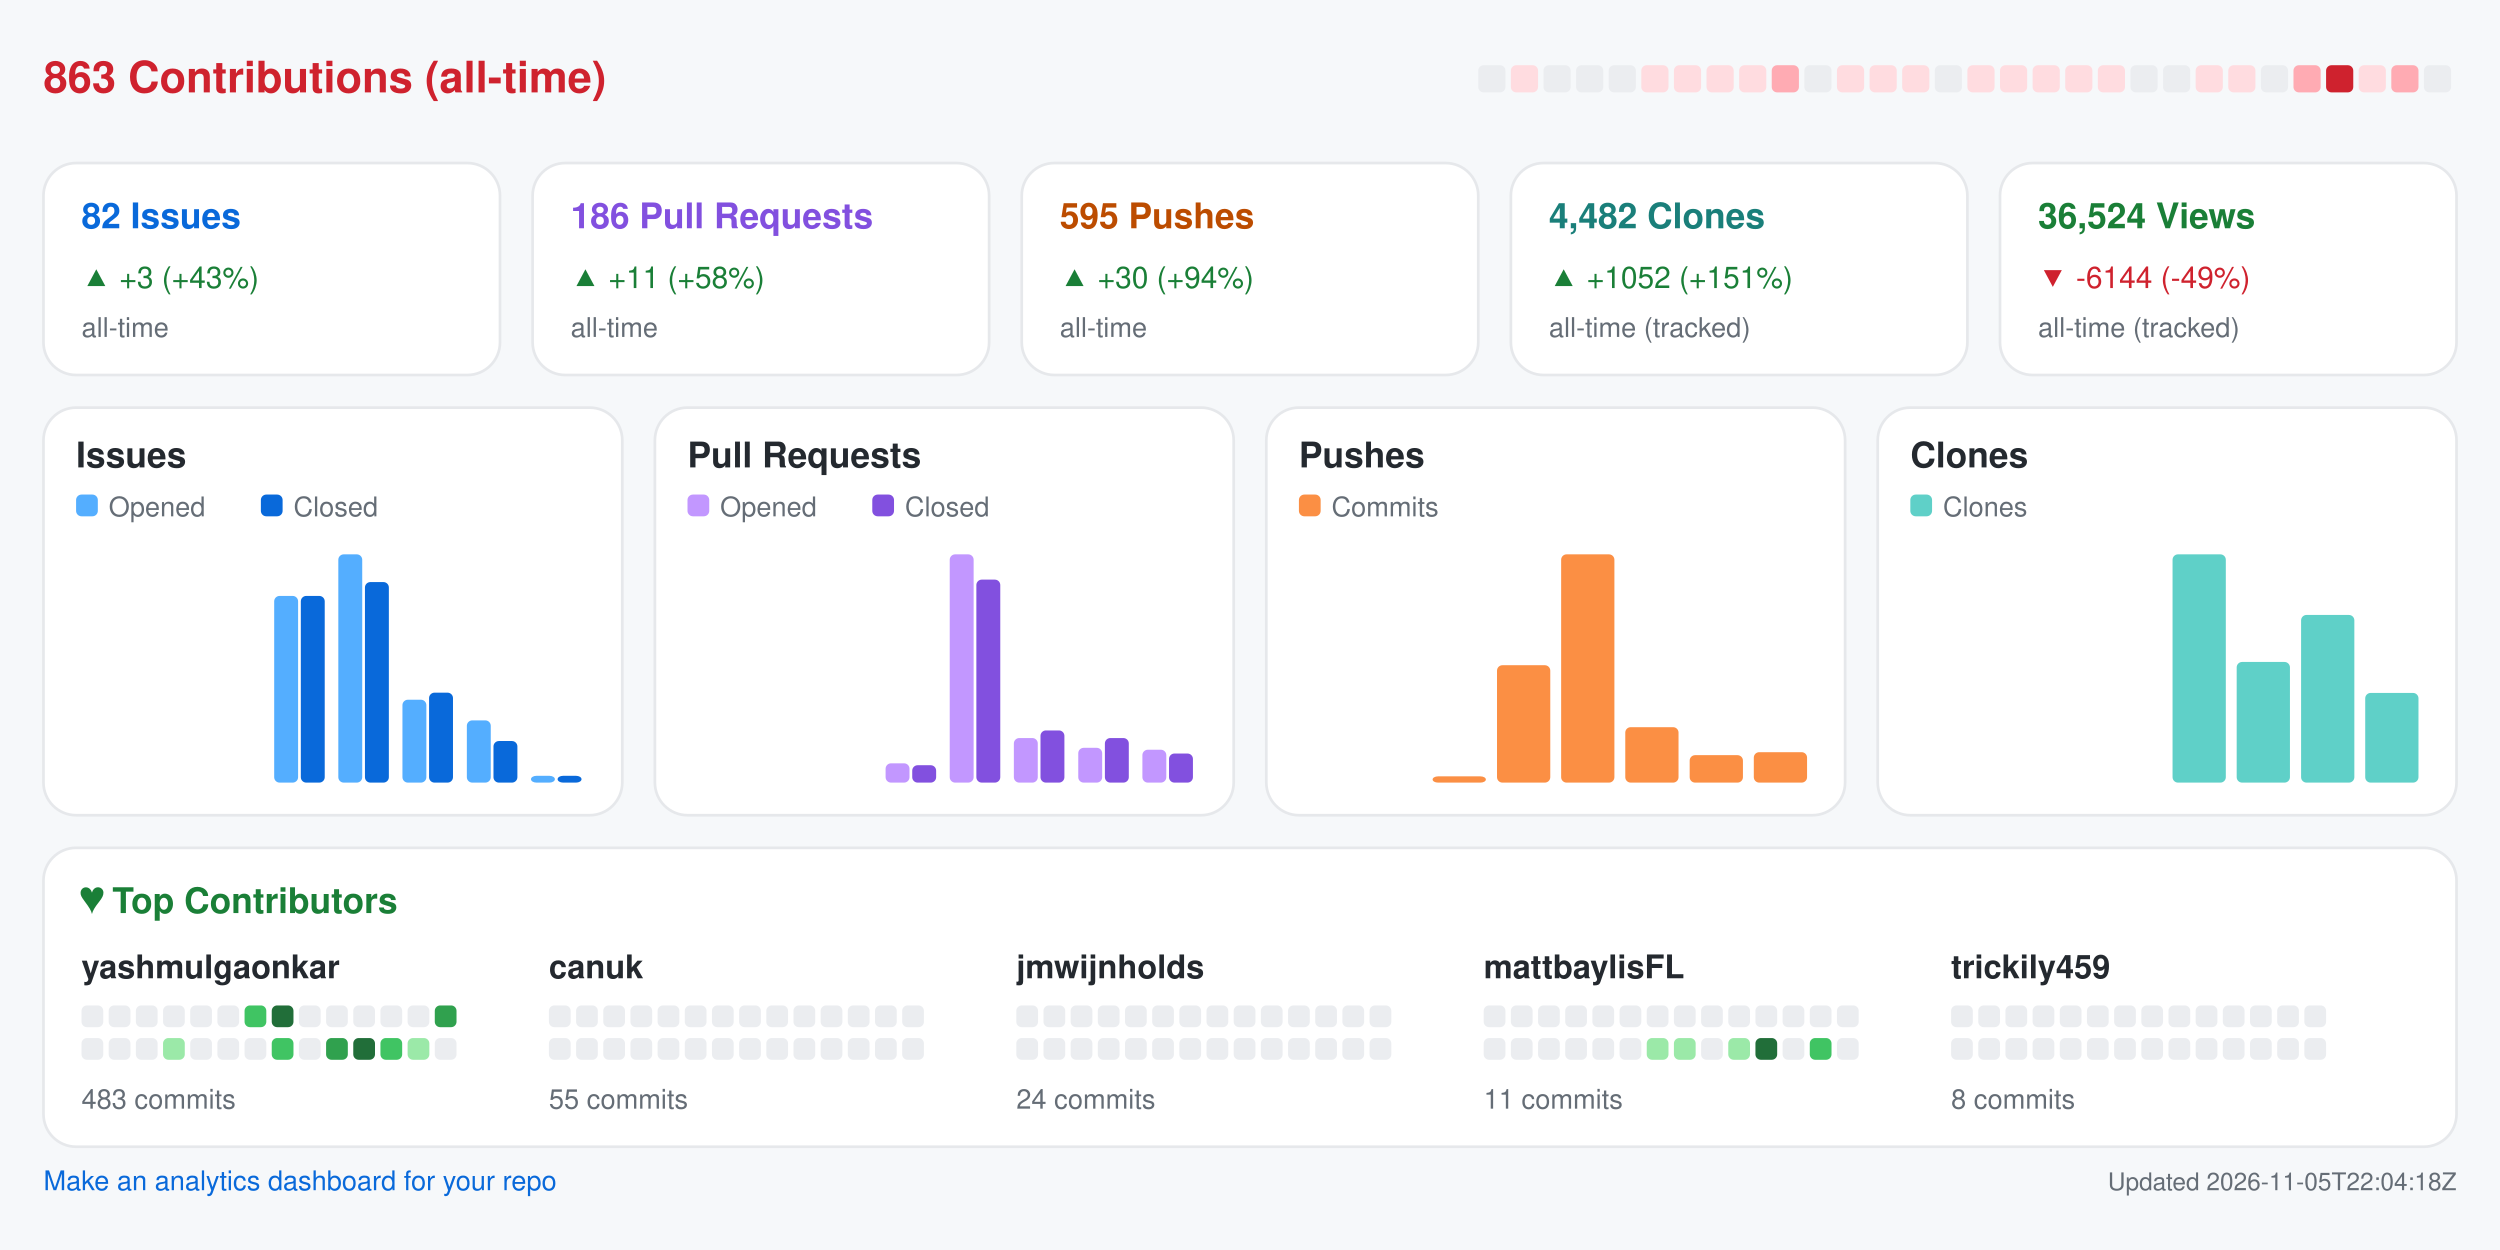
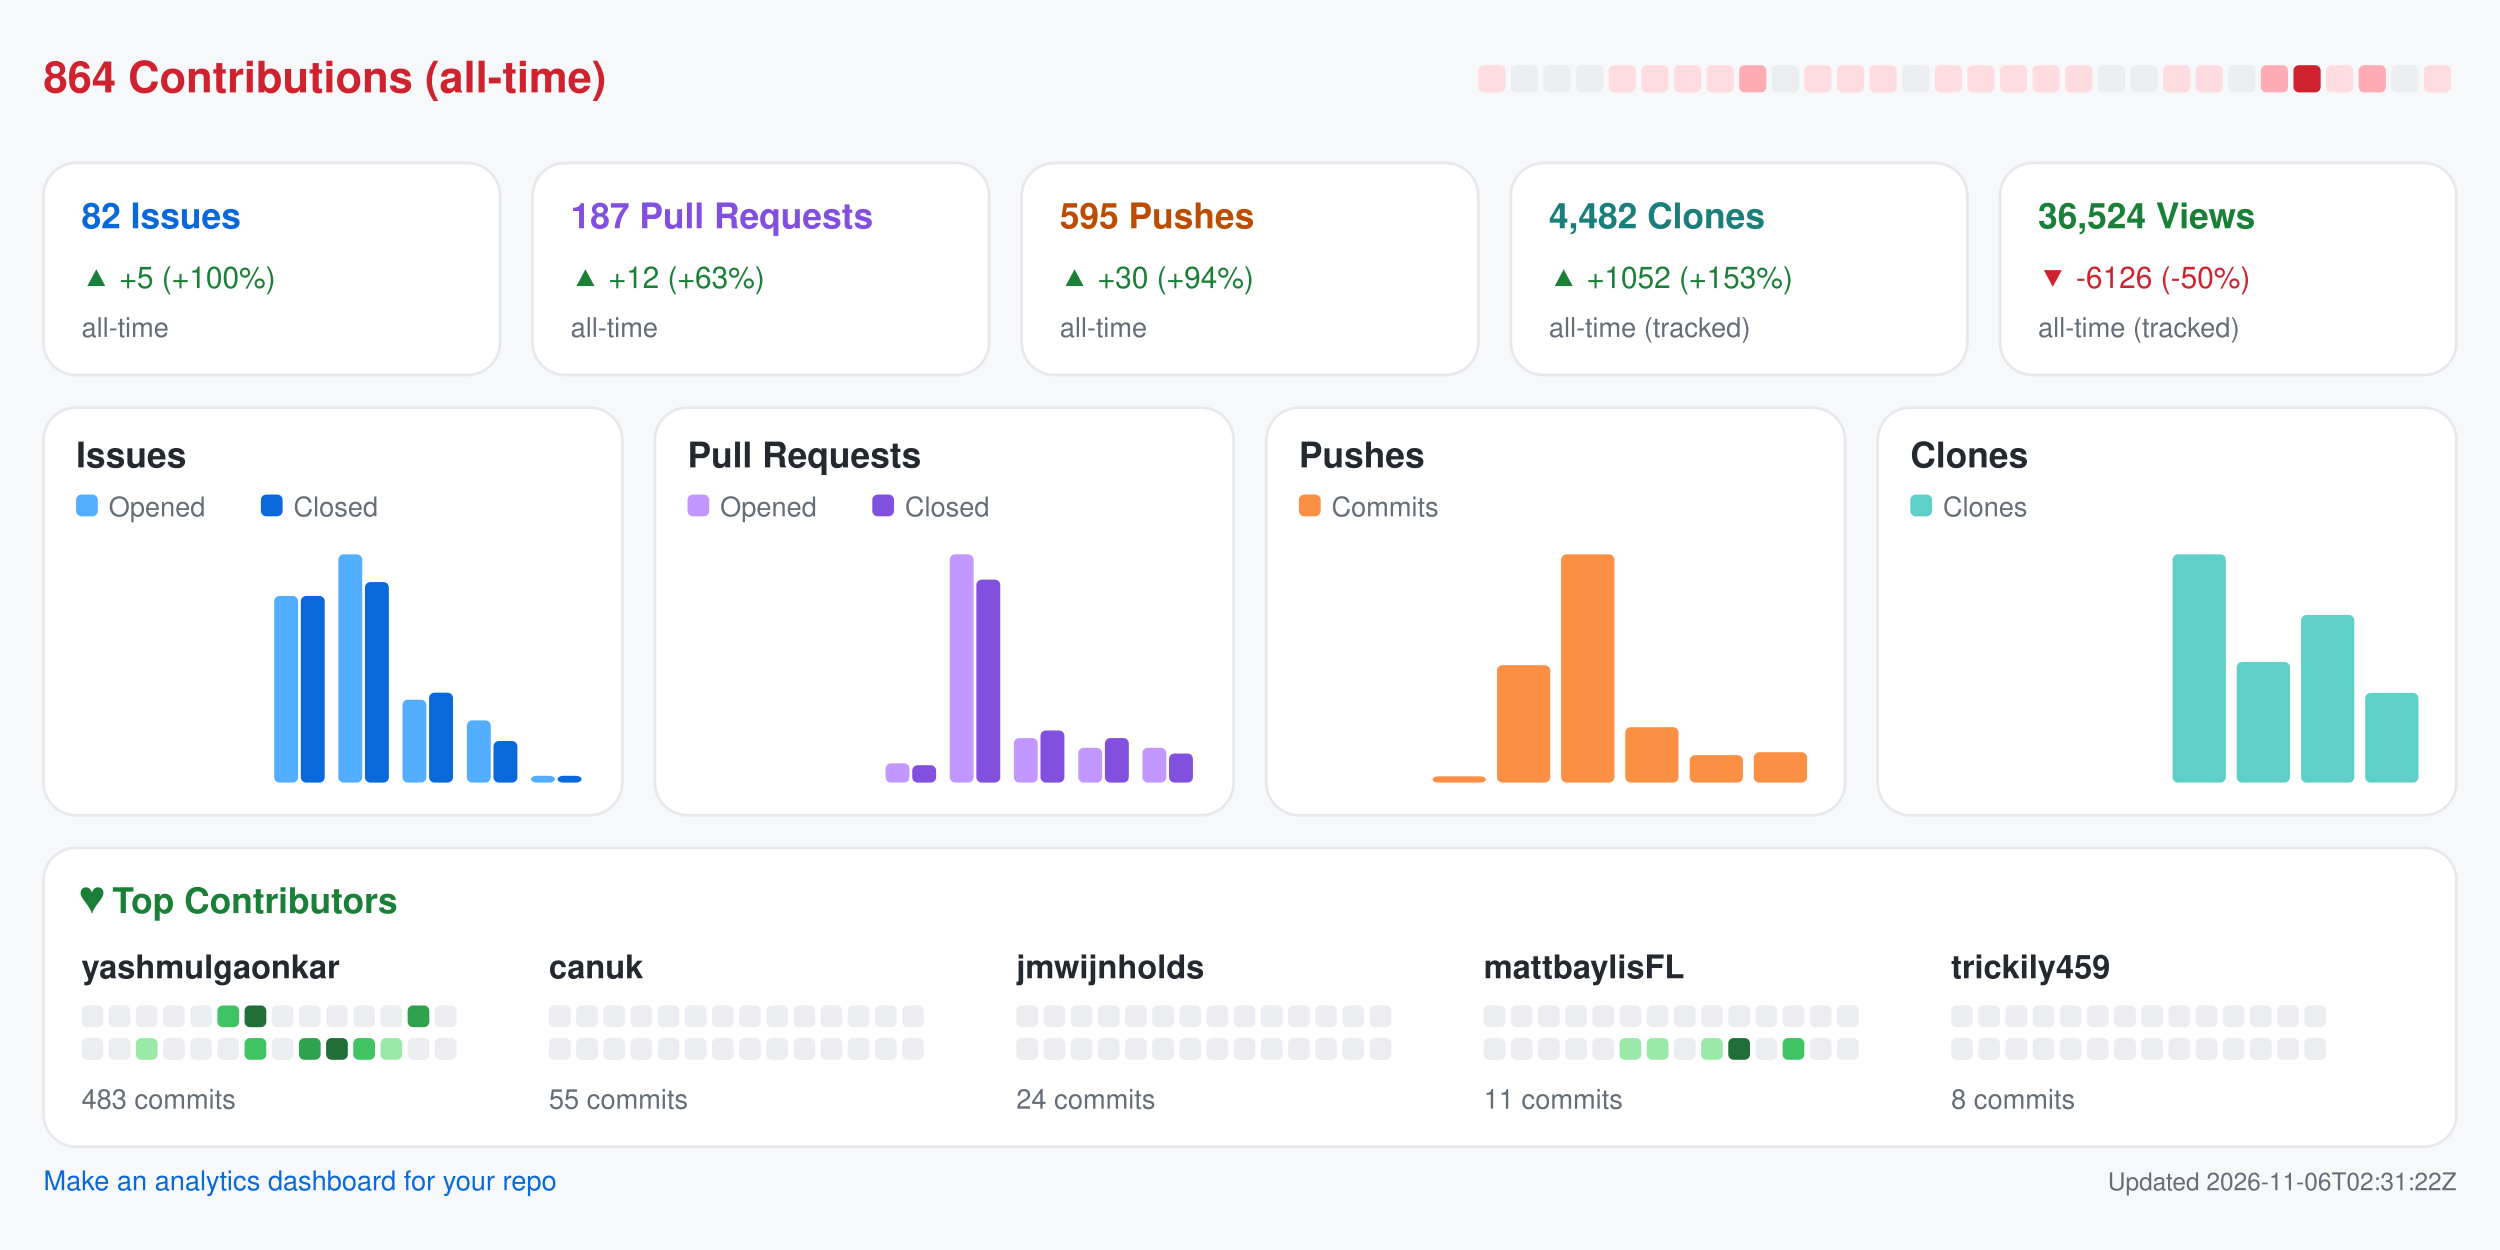
<svg xmlns="http://www.w3.org/2000/svg" width="920" height="460" viewBox="0 0 920 460" role="img" aria-label="Repository analytics for yashmulgaonkar/FlightScnr_Pi">
  <rect x="0.0" y="0.0" width="920.0" height="460.0" rx="0" fill="#f6f8fa" />
-   <text x="16.0" y="34.0" fill="#cf222e" font-size="16" font-family="-apple-system,BlinkMacSystemFont,Segoe UI,Helvetica,Arial,sans-serif" font-weight="600" text-anchor="start">863 Contributions (all-time)</text>
-   <rect x="544.0" y="24.0" width="10.0" height="10.0" rx="2" fill="#ebedf0" />
-   <rect x="556.0" y="24.0" width="10.0" height="10.0" rx="2" fill="#ffdce0" />
+   <text x="16.0" y="34.0" fill="#cf222e" font-size="16" font-family="-apple-system,BlinkMacSystemFont,Segoe UI,Helvetica,Arial,sans-serif" font-weight="600" text-anchor="start">864 Contributions (all-time)</text>
+   <rect x="544.0" y="24.0" width="10.0" height="10.0" rx="2" fill="#ffdce0" />
+   <rect x="556.0" y="24.0" width="10.0" height="10.0" rx="2" fill="#ebedf0" />
  <rect x="568.0" y="24.0" width="10.0" height="10.0" rx="2" fill="#ebedf0" />
  <rect x="580.0" y="24.0" width="10.0" height="10.0" rx="2" fill="#ebedf0" />
-   <rect x="592.0" y="24.0" width="10.0" height="10.0" rx="2" fill="#ebedf0" />
+   <rect x="592.0" y="24.0" width="10.0" height="10.0" rx="2" fill="#ffdce0" />
  <rect x="604.0" y="24.0" width="10.0" height="10.0" rx="2" fill="#ffdce0" />
  <rect x="616.0" y="24.0" width="10.0" height="10.0" rx="2" fill="#ffdce0" />
  <rect x="628.0" y="24.0" width="10.0" height="10.0" rx="2" fill="#ffdce0" />
-   <rect x="640.0" y="24.0" width="10.0" height="10.0" rx="2" fill="#ffdce0" />
-   <rect x="652.0" y="24.0" width="10.0" height="10.0" rx="2" fill="#ffabb3" />
-   <rect x="664.0" y="24.0" width="10.0" height="10.0" rx="2" fill="#ebedf0" />
+   <rect x="640.0" y="24.0" width="10.0" height="10.0" rx="2" fill="#ffabb3" />
+   <rect x="652.0" y="24.0" width="10.0" height="10.0" rx="2" fill="#ebedf0" />
+   <rect x="664.0" y="24.0" width="10.0" height="10.0" rx="2" fill="#ffdce0" />
  <rect x="676.0" y="24.0" width="10.0" height="10.0" rx="2" fill="#ffdce0" />
  <rect x="688.0" y="24.0" width="10.0" height="10.0" rx="2" fill="#ffdce0" />
-   <rect x="700.0" y="24.0" width="10.0" height="10.0" rx="2" fill="#ffdce0" />
-   <rect x="712.0" y="24.0" width="10.0" height="10.0" rx="2" fill="#ebedf0" />
+   <rect x="700.0" y="24.0" width="10.0" height="10.0" rx="2" fill="#ebedf0" />
+   <rect x="712.0" y="24.0" width="10.0" height="10.0" rx="2" fill="#ffdce0" />
  <rect x="724.0" y="24.0" width="10.0" height="10.0" rx="2" fill="#ffdce0" />
  <rect x="736.0" y="24.0" width="10.0" height="10.0" rx="2" fill="#ffdce0" />
  <rect x="748.0" y="24.0" width="10.0" height="10.0" rx="2" fill="#ffdce0" />
  <rect x="760.0" y="24.0" width="10.0" height="10.0" rx="2" fill="#ffdce0" />
-   <rect x="772.0" y="24.0" width="10.0" height="10.0" rx="2" fill="#ffdce0" />
+   <rect x="772.0" y="24.0" width="10.0" height="10.0" rx="2" fill="#ebedf0" />
  <rect x="784.0" y="24.0" width="10.0" height="10.0" rx="2" fill="#ebedf0" />
-   <rect x="796.0" y="24.0" width="10.0" height="10.0" rx="2" fill="#ebedf0" />
+   <rect x="796.0" y="24.0" width="10.0" height="10.0" rx="2" fill="#ffdce0" />
  <rect x="808.0" y="24.0" width="10.0" height="10.0" rx="2" fill="#ffdce0" />
-   <rect x="820.0" y="24.0" width="10.0" height="10.0" rx="2" fill="#ffdce0" />
-   <rect x="832.0" y="24.0" width="10.0" height="10.0" rx="2" fill="#ebedf0" />
-   <rect x="844.0" y="24.0" width="10.0" height="10.0" rx="2" fill="#ffabb3" />
-   <rect x="856.0" y="24.0" width="10.0" height="10.0" rx="2" fill="#cf222e" />
-   <rect x="868.0" y="24.0" width="10.0" height="10.0" rx="2" fill="#ffdce0" />
-   <rect x="880.0" y="24.0" width="10.0" height="10.0" rx="2" fill="#ffabb3" />
-   <rect x="892.0" y="24.0" width="10.0" height="10.0" rx="2" fill="#ebedf0" />
+   <rect x="820.0" y="24.0" width="10.0" height="10.0" rx="2" fill="#ebedf0" />
+   <rect x="832.0" y="24.0" width="10.0" height="10.0" rx="2" fill="#ffabb3" />
+   <rect x="844.0" y="24.0" width="10.0" height="10.0" rx="2" fill="#cf222e" />
+   <rect x="856.0" y="24.0" width="10.0" height="10.0" rx="2" fill="#ffdce0" />
+   <rect x="868.0" y="24.0" width="10.0" height="10.0" rx="2" fill="#ffabb3" />
+   <rect x="880.0" y="24.0" width="10.0" height="10.0" rx="2" fill="#ebedf0" />
+   <rect x="892.0" y="24.0" width="10.0" height="10.0" rx="2" fill="#ffdce0" />
  <rect x="16.0" y="60.0" width="168.0" height="78.0" rx="12" fill="#ffffff" stroke="#e6e8eb" />
  <text x="30.0" y="84.0" fill="#0969da" font-size="13" font-family="-apple-system,BlinkMacSystemFont,Segoe UI,Helvetica,Arial,sans-serif" font-weight="600" text-anchor="start">82 Issues</text>
-   <text x="30.0" y="106.0" fill="#1a7f37" font-size="11" font-family="-apple-system,BlinkMacSystemFont,Segoe UI,Helvetica,Arial,sans-serif" font-weight="400" text-anchor="start">▲ +3 (+43%)</text>
+   <text x="30.0" y="106.0" fill="#1a7f37" font-size="11" font-family="-apple-system,BlinkMacSystemFont,Segoe UI,Helvetica,Arial,sans-serif" font-weight="400" text-anchor="start">▲ +5 (+100%)</text>
  <text x="30.0" y="124.0" fill="#656d76" font-size="10" font-family="-apple-system,BlinkMacSystemFont,Segoe UI,Helvetica,Arial,sans-serif" font-weight="400" text-anchor="start">all-time</text>
  <rect x="196.0" y="60.0" width="168.0" height="78.0" rx="12" fill="#ffffff" stroke="#e6e8eb" />
-   <text x="210.0" y="84.0" fill="#8250df" font-size="13" font-family="-apple-system,BlinkMacSystemFont,Segoe UI,Helvetica,Arial,sans-serif" font-weight="600" text-anchor="start">186 Pull Requests</text>
-   <text x="210.0" y="106.0" fill="#1a7f37" font-size="11" font-family="-apple-system,BlinkMacSystemFont,Segoe UI,Helvetica,Arial,sans-serif" font-weight="400" text-anchor="start">▲ +11 (+58%)</text>
+   <text x="210.0" y="84.0" fill="#8250df" font-size="13" font-family="-apple-system,BlinkMacSystemFont,Segoe UI,Helvetica,Arial,sans-serif" font-weight="600" text-anchor="start">187 Pull Requests</text>
+   <text x="210.0" y="106.0" fill="#1a7f37" font-size="11" font-family="-apple-system,BlinkMacSystemFont,Segoe UI,Helvetica,Arial,sans-serif" font-weight="400" text-anchor="start">▲ +12 (+63%)</text>
  <text x="210.0" y="124.0" fill="#656d76" font-size="10" font-family="-apple-system,BlinkMacSystemFont,Segoe UI,Helvetica,Arial,sans-serif" font-weight="400" text-anchor="start">all-time</text>
  <rect x="376.0" y="60.0" width="168.0" height="78.0" rx="12" fill="#ffffff" stroke="#e6e8eb" />
  <text x="390.0" y="84.0" fill="#bc4c00" font-size="13" font-family="-apple-system,BlinkMacSystemFont,Segoe UI,Helvetica,Arial,sans-serif" font-weight="600" text-anchor="start">595 Pushes</text>
  <text x="390.0" y="106.0" fill="#1a7f37" font-size="11" font-family="-apple-system,BlinkMacSystemFont,Segoe UI,Helvetica,Arial,sans-serif" font-weight="400" text-anchor="start">▲ +30 (+94%)</text>
  <text x="390.0" y="124.0" fill="#656d76" font-size="10" font-family="-apple-system,BlinkMacSystemFont,Segoe UI,Helvetica,Arial,sans-serif" font-weight="400" text-anchor="start">all-time</text>
  <rect x="556.0" y="60.0" width="168.0" height="78.0" rx="12" fill="#ffffff" stroke="#e6e8eb" />
  <text x="570.0" y="84.0" fill="#1a7f7a" font-size="13" font-family="-apple-system,BlinkMacSystemFont,Segoe UI,Helvetica,Arial,sans-serif" font-weight="600" text-anchor="start">4,482 Clones</text>
-   <text x="570.0" y="106.0" fill="#1a7f37" font-size="11" font-family="-apple-system,BlinkMacSystemFont,Segoe UI,Helvetica,Arial,sans-serif" font-weight="400" text-anchor="start">▲ +1052 (+151%)</text>
+   <text x="570.0" y="106.0" fill="#1a7f37" font-size="11" font-family="-apple-system,BlinkMacSystemFont,Segoe UI,Helvetica,Arial,sans-serif" font-weight="400" text-anchor="start">▲ +1052 (+153%)</text>
  <text x="570.0" y="124.0" fill="#656d76" font-size="10" font-family="-apple-system,BlinkMacSystemFont,Segoe UI,Helvetica,Arial,sans-serif" font-weight="400" text-anchor="start">all-time (tracked)</text>
  <rect x="736.0" y="60.0" width="168.0" height="78.0" rx="12" fill="#ffffff" stroke="#e6e8eb" />
  <text x="750.0" y="84.0" fill="#1a7f37" font-size="13" font-family="-apple-system,BlinkMacSystemFont,Segoe UI,Helvetica,Arial,sans-serif" font-weight="600" text-anchor="start">36,524 Views</text>
-   <text x="750.0" y="106.0" fill="#cf222e" font-size="11" font-family="-apple-system,BlinkMacSystemFont,Segoe UI,Helvetica,Arial,sans-serif" font-weight="400" text-anchor="start">▼ -6144 (-49%)</text>
+   <text x="750.0" y="106.0" fill="#cf222e" font-size="11" font-family="-apple-system,BlinkMacSystemFont,Segoe UI,Helvetica,Arial,sans-serif" font-weight="400" text-anchor="start">▼ -6126 (-50%)</text>
  <text x="750.0" y="124.0" fill="#656d76" font-size="10" font-family="-apple-system,BlinkMacSystemFont,Segoe UI,Helvetica,Arial,sans-serif" font-weight="400" text-anchor="start">all-time (tracked)</text>
  <rect x="16.0" y="150.0" width="213.0" height="150.0" rx="12" fill="#ffffff" stroke="#e6e8eb" />
  <text x="28.0" y="172.0" fill="#24292f" font-size="13" font-family="-apple-system,BlinkMacSystemFont,Segoe UI,Helvetica,Arial,sans-serif" font-weight="600" text-anchor="start">Issues</text>
  <rect x="28.0" y="182.0" width="8.0" height="8.0" rx="2" fill="#54aeff" />
  <text x="40.0" y="190.0" fill="#656d76" font-size="10" font-family="-apple-system,BlinkMacSystemFont,Segoe UI,Helvetica,Arial,sans-serif" font-weight="400" text-anchor="start">Opened</text>
  <rect x="96.0" y="182.0" width="8.0" height="8.0" rx="2" fill="#0969da" />
  <text x="108.0" y="190.0" fill="#656d76" font-size="10" font-family="-apple-system,BlinkMacSystemFont,Segoe UI,Helvetica,Arial,sans-serif" font-weight="400" text-anchor="start">Closed</text>
  <rect x="30.0" y="288.0" width="8.8" height="0.0" rx="2" fill="#54aeff" />
  <rect x="39.8" y="288.0" width="8.8" height="0.0" rx="2" fill="#0969da" />
  <rect x="53.6" y="288.0" width="8.8" height="0.0" rx="2" fill="#54aeff" />
  <rect x="63.4" y="288.0" width="8.8" height="0.0" rx="2" fill="#0969da" />
  <rect x="77.2" y="288.0" width="8.8" height="0.0" rx="2" fill="#54aeff" />
  <rect x="87.1" y="288.0" width="8.8" height="0.0" rx="2" fill="#0969da" />
  <rect x="100.9" y="219.3" width="8.8" height="68.7" rx="2" fill="#54aeff" />
  <rect x="110.7" y="219.3" width="8.8" height="68.7" rx="2" fill="#0969da" />
  <rect x="124.5" y="204.0" width="8.8" height="84.0" rx="2" fill="#54aeff" />
  <rect x="134.3" y="214.2" width="8.8" height="73.8" rx="2" fill="#0969da" />
  <rect x="148.1" y="257.5" width="8.8" height="30.5" rx="2" fill="#54aeff" />
  <rect x="157.9" y="254.9" width="8.8" height="33.1" rx="2" fill="#0969da" />
  <rect x="171.8" y="265.1" width="8.8" height="22.9" rx="2" fill="#54aeff" />
  <rect x="181.6" y="272.7" width="8.8" height="15.3" rx="2" fill="#0969da" />
  <rect x="195.4" y="285.5" width="8.8" height="2.5" rx="2" fill="#54aeff" />
  <rect x="205.2" y="285.5" width="8.8" height="2.5" rx="2" fill="#0969da" />
  <rect x="241.0" y="150.0" width="213.0" height="150.0" rx="12" fill="#ffffff" stroke="#e6e8eb" />
  <text x="253.0" y="172.0" fill="#24292f" font-size="13" font-family="-apple-system,BlinkMacSystemFont,Segoe UI,Helvetica,Arial,sans-serif" font-weight="600" text-anchor="start">Pull Requests</text>
  <rect x="253.0" y="182.0" width="8.0" height="8.0" rx="2" fill="#c297ff" />
  <text x="265.0" y="190.0" fill="#656d76" font-size="10" font-family="-apple-system,BlinkMacSystemFont,Segoe UI,Helvetica,Arial,sans-serif" font-weight="400" text-anchor="start">Opened</text>
  <rect x="321.0" y="182.0" width="8.0" height="8.0" rx="2" fill="#8250df" />
  <text x="333.0" y="190.0" fill="#656d76" font-size="10" font-family="-apple-system,BlinkMacSystemFont,Segoe UI,Helvetica,Arial,sans-serif" font-weight="400" text-anchor="start">Closed</text>
  <rect x="255.0" y="288.0" width="8.8" height="0.0" rx="2" fill="#c297ff" />
  <rect x="264.8" y="288.0" width="8.8" height="0.0" rx="2" fill="#8250df" />
  <rect x="278.6" y="288.0" width="8.8" height="0.0" rx="2" fill="#c297ff" />
  <rect x="288.4" y="288.0" width="8.8" height="0.0" rx="2" fill="#8250df" />
  <rect x="302.2" y="288.0" width="8.8" height="0.0" rx="2" fill="#c297ff" />
  <rect x="312.1" y="288.0" width="8.8" height="0.0" rx="2" fill="#8250df" />
  <rect x="325.9" y="280.9" width="8.8" height="7.1" rx="2" fill="#c297ff" />
  <rect x="335.7" y="281.6" width="8.8" height="6.4" rx="2" fill="#8250df" />
  <rect x="349.5" y="204.0" width="8.8" height="84.0" rx="2" fill="#c297ff" />
  <rect x="359.3" y="213.3" width="8.8" height="74.7" rx="2" fill="#8250df" />
  <rect x="373.1" y="271.6" width="8.8" height="16.4" rx="2" fill="#c297ff" />
  <rect x="382.9" y="268.8" width="8.8" height="19.2" rx="2" fill="#8250df" />
  <rect x="396.8" y="275.2" width="8.8" height="12.8" rx="2" fill="#c297ff" />
  <rect x="406.6" y="271.6" width="8.8" height="16.4" rx="2" fill="#8250df" />
-   <rect x="420.4" y="275.9" width="8.8" height="12.1" rx="2" fill="#c297ff" />
+   <rect x="420.4" y="275.2" width="8.8" height="12.8" rx="2" fill="#c297ff" />
  <rect x="430.2" y="277.3" width="8.8" height="10.7" rx="2" fill="#8250df" />
  <rect x="466.0" y="150.0" width="213.0" height="150.0" rx="12" fill="#ffffff" stroke="#e6e8eb" />
  <text x="478.0" y="172.0" fill="#24292f" font-size="13" font-family="-apple-system,BlinkMacSystemFont,Segoe UI,Helvetica,Arial,sans-serif" font-weight="600" text-anchor="start">Pushes</text>
  <rect x="478.0" y="182.0" width="8.0" height="8.0" rx="2" fill="#fb8f44" />
  <text x="490.0" y="190.0" fill="#656d76" font-size="10" font-family="-apple-system,BlinkMacSystemFont,Segoe UI,Helvetica,Arial,sans-serif" font-weight="400" text-anchor="start">Commits</text>
  <rect x="480.0" y="288.0" width="19.6" height="0.0" rx="2" fill="#fb8f44" />
  <rect x="503.6" y="288.0" width="19.6" height="0.0" rx="2" fill="#fb8f44" />
  <rect x="527.2" y="285.7" width="19.6" height="2.3" rx="2" fill="#fb8f44" />
  <rect x="550.9" y="244.8" width="19.6" height="43.2" rx="2" fill="#fb8f44" />
  <rect x="574.5" y="204.0" width="19.6" height="84.0" rx="2" fill="#fb8f44" />
  <rect x="598.1" y="267.6" width="19.6" height="20.4" rx="2" fill="#fb8f44" />
  <rect x="621.8" y="277.9" width="19.6" height="10.1" rx="2" fill="#fb8f44" />
  <rect x="645.4" y="276.8" width="19.6" height="11.2" rx="2" fill="#fb8f44" />
  <rect x="691.0" y="150.0" width="213.0" height="150.0" rx="12" fill="#ffffff" stroke="#e6e8eb" />
  <text x="703.0" y="172.0" fill="#24292f" font-size="13" font-family="-apple-system,BlinkMacSystemFont,Segoe UI,Helvetica,Arial,sans-serif" font-weight="600" text-anchor="start">Clones</text>
  <rect x="703.0" y="182.0" width="8.0" height="8.0" rx="2" fill="#5fd0c8" />
  <text x="715.0" y="190.0" fill="#656d76" font-size="10" font-family="-apple-system,BlinkMacSystemFont,Segoe UI,Helvetica,Arial,sans-serif" font-weight="400" text-anchor="start">Clones</text>
  <rect x="705.0" y="288.0" width="19.6" height="0.0" rx="2" fill="#5fd0c8" />
  <rect x="728.6" y="288.0" width="19.6" height="0.0" rx="2" fill="#5fd0c8" />
  <rect x="752.2" y="288.0" width="19.6" height="0.0" rx="2" fill="#5fd0c8" />
  <rect x="775.9" y="288.0" width="19.6" height="0.0" rx="2" fill="#5fd0c8" />
  <rect x="799.5" y="204.0" width="19.6" height="84.0" rx="2" fill="#5fd0c8" />
  <rect x="823.1" y="243.6" width="19.6" height="44.4" rx="2" fill="#5fd0c8" />
  <rect x="846.8" y="226.3" width="19.6" height="61.7" rx="2" fill="#5fd0c8" />
  <rect x="870.4" y="255.0" width="19.6" height="33.0" rx="2" fill="#5fd0c8" />
  <rect x="16.0" y="312.0" width="888.0" height="110.0" rx="12" fill="#ffffff" stroke="#e6e8eb" />
  <text x="30.0" y="336.0" fill="#1a7f37" font-size="13" font-family="-apple-system,BlinkMacSystemFont,Segoe UI,Helvetica,Arial,sans-serif" font-weight="600" text-anchor="start">♥  Top Contributors</text>
  <text x="30.0" y="360.0" fill="#24292f" font-size="12" font-family="-apple-system,BlinkMacSystemFont,Segoe UI,Helvetica,Arial,sans-serif" font-weight="600" text-anchor="start">yashmulgaonkar</text>
  <rect x="30.0" y="370.0" width="8.0" height="8.0" rx="2" fill="#ebedf0" />
  <rect x="40.0" y="370.0" width="8.0" height="8.0" rx="2" fill="#ebedf0" />
  <rect x="50.0" y="370.0" width="8.0" height="8.0" rx="2" fill="#ebedf0" />
  <rect x="60.0" y="370.0" width="8.0" height="8.0" rx="2" fill="#ebedf0" />
  <rect x="70.0" y="370.0" width="8.0" height="8.0" rx="2" fill="#ebedf0" />
-   <rect x="80.0" y="370.0" width="8.0" height="8.0" rx="2" fill="#ebedf0" />
-   <rect x="90.0" y="370.0" width="8.0" height="8.0" rx="2" fill="#40c463" />
-   <rect x="100.0" y="370.0" width="8.0" height="8.0" rx="2" fill="#216e39" />
+   <rect x="80.0" y="370.0" width="8.0" height="8.0" rx="2" fill="#40c463" />
+   <rect x="90.0" y="370.0" width="8.0" height="8.0" rx="2" fill="#216e39" />
+   <rect x="100.0" y="370.0" width="8.0" height="8.0" rx="2" fill="#ebedf0" />
  <rect x="110.0" y="370.0" width="8.0" height="8.0" rx="2" fill="#ebedf0" />
  <rect x="120.0" y="370.0" width="8.0" height="8.0" rx="2" fill="#ebedf0" />
  <rect x="130.0" y="370.0" width="8.0" height="8.0" rx="2" fill="#ebedf0" />
  <rect x="140.0" y="370.0" width="8.0" height="8.0" rx="2" fill="#ebedf0" />
-   <rect x="150.0" y="370.0" width="8.0" height="8.0" rx="2" fill="#ebedf0" />
-   <rect x="160.0" y="370.0" width="8.0" height="8.0" rx="2" fill="#30a14e" />
+   <rect x="150.0" y="370.0" width="8.0" height="8.0" rx="2" fill="#30a14e" />
+   <rect x="160.0" y="370.0" width="8.0" height="8.0" rx="2" fill="#ebedf0" />
  <rect x="30.0" y="382.0" width="8.0" height="8.0" rx="2" fill="#ebedf0" />
  <rect x="40.0" y="382.0" width="8.0" height="8.0" rx="2" fill="#ebedf0" />
-   <rect x="50.0" y="382.0" width="8.0" height="8.0" rx="2" fill="#ebedf0" />
-   <rect x="60.0" y="382.0" width="8.0" height="8.0" rx="2" fill="#9be9a8" />
+   <rect x="50.0" y="382.0" width="8.0" height="8.0" rx="2" fill="#9be9a8" />
+   <rect x="60.0" y="382.0" width="8.0" height="8.0" rx="2" fill="#ebedf0" />
  <rect x="70.0" y="382.0" width="8.0" height="8.0" rx="2" fill="#ebedf0" />
  <rect x="80.0" y="382.0" width="8.0" height="8.0" rx="2" fill="#ebedf0" />
-   <rect x="90.0" y="382.0" width="8.0" height="8.0" rx="2" fill="#ebedf0" />
-   <rect x="100.0" y="382.0" width="8.0" height="8.0" rx="2" fill="#40c463" />
-   <rect x="110.0" y="382.0" width="8.0" height="8.0" rx="2" fill="#ebedf0" />
-   <rect x="120.0" y="382.0" width="8.0" height="8.0" rx="2" fill="#30a14e" />
-   <rect x="130.0" y="382.0" width="8.0" height="8.0" rx="2" fill="#216e39" />
-   <rect x="140.0" y="382.0" width="8.0" height="8.0" rx="2" fill="#40c463" />
-   <rect x="150.0" y="382.0" width="8.0" height="8.0" rx="2" fill="#9be9a8" />
+   <rect x="90.0" y="382.0" width="8.0" height="8.0" rx="2" fill="#40c463" />
+   <rect x="100.0" y="382.0" width="8.0" height="8.0" rx="2" fill="#ebedf0" />
+   <rect x="110.0" y="382.0" width="8.0" height="8.0" rx="2" fill="#30a14e" />
+   <rect x="120.0" y="382.0" width="8.0" height="8.0" rx="2" fill="#216e39" />
+   <rect x="130.0" y="382.0" width="8.0" height="8.0" rx="2" fill="#40c463" />
+   <rect x="140.0" y="382.0" width="8.0" height="8.0" rx="2" fill="#9be9a8" />
+   <rect x="150.0" y="382.0" width="8.0" height="8.0" rx="2" fill="#ebedf0" />
  <rect x="160.0" y="382.0" width="8.0" height="8.0" rx="2" fill="#ebedf0" />
  <text x="30.0" y="408.0" fill="#656d76" font-size="10" font-family="-apple-system,BlinkMacSystemFont,Segoe UI,Helvetica,Arial,sans-serif" font-weight="400" text-anchor="start">483 commits</text>
  <text x="202.0" y="360.0" fill="#24292f" font-size="12" font-family="-apple-system,BlinkMacSystemFont,Segoe UI,Helvetica,Arial,sans-serif" font-weight="600" text-anchor="start">canuk</text>
  <rect x="202.0" y="370.0" width="8.0" height="8.0" rx="2" fill="#ebedf0" />
  <rect x="212.0" y="370.0" width="8.0" height="8.0" rx="2" fill="#ebedf0" />
  <rect x="222.0" y="370.0" width="8.0" height="8.0" rx="2" fill="#ebedf0" />
  <rect x="232.0" y="370.0" width="8.0" height="8.0" rx="2" fill="#ebedf0" />
  <rect x="242.0" y="370.0" width="8.0" height="8.0" rx="2" fill="#ebedf0" />
  <rect x="252.0" y="370.0" width="8.0" height="8.0" rx="2" fill="#ebedf0" />
  <rect x="262.0" y="370.0" width="8.0" height="8.0" rx="2" fill="#ebedf0" />
  <rect x="272.0" y="370.0" width="8.0" height="8.0" rx="2" fill="#ebedf0" />
  <rect x="282.0" y="370.0" width="8.0" height="8.0" rx="2" fill="#ebedf0" />
  <rect x="292.0" y="370.0" width="8.0" height="8.0" rx="2" fill="#ebedf0" />
  <rect x="302.0" y="370.0" width="8.0" height="8.0" rx="2" fill="#ebedf0" />
  <rect x="312.0" y="370.0" width="8.0" height="8.0" rx="2" fill="#ebedf0" />
  <rect x="322.0" y="370.0" width="8.0" height="8.0" rx="2" fill="#ebedf0" />
  <rect x="332.0" y="370.0" width="8.0" height="8.0" rx="2" fill="#ebedf0" />
  <rect x="202.0" y="382.0" width="8.0" height="8.0" rx="2" fill="#ebedf0" />
  <rect x="212.0" y="382.0" width="8.0" height="8.0" rx="2" fill="#ebedf0" />
  <rect x="222.0" y="382.0" width="8.0" height="8.0" rx="2" fill="#ebedf0" />
  <rect x="232.0" y="382.0" width="8.0" height="8.0" rx="2" fill="#ebedf0" />
  <rect x="242.0" y="382.0" width="8.0" height="8.0" rx="2" fill="#ebedf0" />
  <rect x="252.0" y="382.0" width="8.0" height="8.0" rx="2" fill="#ebedf0" />
  <rect x="262.0" y="382.0" width="8.0" height="8.0" rx="2" fill="#ebedf0" />
  <rect x="272.0" y="382.0" width="8.0" height="8.0" rx="2" fill="#ebedf0" />
  <rect x="282.0" y="382.0" width="8.0" height="8.0" rx="2" fill="#ebedf0" />
  <rect x="292.0" y="382.0" width="8.0" height="8.0" rx="2" fill="#ebedf0" />
  <rect x="302.0" y="382.0" width="8.0" height="8.0" rx="2" fill="#ebedf0" />
  <rect x="312.0" y="382.0" width="8.0" height="8.0" rx="2" fill="#ebedf0" />
  <rect x="322.0" y="382.0" width="8.0" height="8.0" rx="2" fill="#ebedf0" />
  <rect x="332.0" y="382.0" width="8.0" height="8.0" rx="2" fill="#ebedf0" />
  <text x="202.0" y="408.0" fill="#656d76" font-size="10" font-family="-apple-system,BlinkMacSystemFont,Segoe UI,Helvetica,Arial,sans-serif" font-weight="400" text-anchor="start">55 commits</text>
  <text x="374.0" y="360.0" fill="#24292f" font-size="12" font-family="-apple-system,BlinkMacSystemFont,Segoe UI,Helvetica,Arial,sans-serif" font-weight="600" text-anchor="start">jmwijnholds</text>
  <rect x="374.0" y="370.0" width="8.0" height="8.0" rx="2" fill="#ebedf0" />
  <rect x="384.0" y="370.0" width="8.0" height="8.0" rx="2" fill="#ebedf0" />
  <rect x="394.0" y="370.0" width="8.0" height="8.0" rx="2" fill="#ebedf0" />
  <rect x="404.0" y="370.0" width="8.0" height="8.0" rx="2" fill="#ebedf0" />
  <rect x="414.0" y="370.0" width="8.0" height="8.0" rx="2" fill="#ebedf0" />
  <rect x="424.0" y="370.0" width="8.0" height="8.0" rx="2" fill="#ebedf0" />
  <rect x="434.0" y="370.0" width="8.0" height="8.0" rx="2" fill="#ebedf0" />
  <rect x="444.0" y="370.0" width="8.0" height="8.0" rx="2" fill="#ebedf0" />
  <rect x="454.0" y="370.0" width="8.0" height="8.0" rx="2" fill="#ebedf0" />
  <rect x="464.0" y="370.0" width="8.0" height="8.0" rx="2" fill="#ebedf0" />
  <rect x="474.0" y="370.0" width="8.0" height="8.0" rx="2" fill="#ebedf0" />
  <rect x="484.0" y="370.0" width="8.0" height="8.0" rx="2" fill="#ebedf0" />
  <rect x="494.0" y="370.0" width="8.0" height="8.0" rx="2" fill="#ebedf0" />
  <rect x="504.0" y="370.0" width="8.0" height="8.0" rx="2" fill="#ebedf0" />
  <rect x="374.0" y="382.0" width="8.0" height="8.0" rx="2" fill="#ebedf0" />
  <rect x="384.0" y="382.0" width="8.0" height="8.0" rx="2" fill="#ebedf0" />
  <rect x="394.0" y="382.0" width="8.0" height="8.0" rx="2" fill="#ebedf0" />
  <rect x="404.0" y="382.0" width="8.0" height="8.0" rx="2" fill="#ebedf0" />
  <rect x="414.0" y="382.0" width="8.0" height="8.0" rx="2" fill="#ebedf0" />
  <rect x="424.0" y="382.0" width="8.0" height="8.0" rx="2" fill="#ebedf0" />
  <rect x="434.0" y="382.0" width="8.0" height="8.0" rx="2" fill="#ebedf0" />
  <rect x="444.0" y="382.0" width="8.0" height="8.0" rx="2" fill="#ebedf0" />
  <rect x="454.0" y="382.0" width="8.0" height="8.0" rx="2" fill="#ebedf0" />
  <rect x="464.0" y="382.0" width="8.0" height="8.0" rx="2" fill="#ebedf0" />
  <rect x="474.0" y="382.0" width="8.0" height="8.0" rx="2" fill="#ebedf0" />
  <rect x="484.0" y="382.0" width="8.0" height="8.0" rx="2" fill="#ebedf0" />
  <rect x="494.0" y="382.0" width="8.0" height="8.0" rx="2" fill="#ebedf0" />
  <rect x="504.0" y="382.0" width="8.0" height="8.0" rx="2" fill="#ebedf0" />
  <text x="374.0" y="408.0" fill="#656d76" font-size="10" font-family="-apple-system,BlinkMacSystemFont,Segoe UI,Helvetica,Arial,sans-serif" font-weight="400" text-anchor="start">24 commits</text>
  <text x="546.0" y="360.0" fill="#24292f" font-size="12" font-family="-apple-system,BlinkMacSystemFont,Segoe UI,Helvetica,Arial,sans-serif" font-weight="600" text-anchor="start">mattbaylisFL</text>
  <rect x="546.0" y="370.0" width="8.0" height="8.0" rx="2" fill="#ebedf0" />
  <rect x="556.0" y="370.0" width="8.0" height="8.0" rx="2" fill="#ebedf0" />
  <rect x="566.0" y="370.0" width="8.0" height="8.0" rx="2" fill="#ebedf0" />
  <rect x="576.0" y="370.0" width="8.0" height="8.0" rx="2" fill="#ebedf0" />
  <rect x="586.0" y="370.0" width="8.0" height="8.0" rx="2" fill="#ebedf0" />
  <rect x="596.0" y="370.0" width="8.0" height="8.0" rx="2" fill="#ebedf0" />
  <rect x="606.0" y="370.0" width="8.0" height="8.0" rx="2" fill="#ebedf0" />
  <rect x="616.0" y="370.0" width="8.0" height="8.0" rx="2" fill="#ebedf0" />
  <rect x="626.0" y="370.0" width="8.0" height="8.0" rx="2" fill="#ebedf0" />
  <rect x="636.0" y="370.0" width="8.0" height="8.0" rx="2" fill="#ebedf0" />
  <rect x="646.0" y="370.0" width="8.0" height="8.0" rx="2" fill="#ebedf0" />
  <rect x="656.0" y="370.0" width="8.0" height="8.0" rx="2" fill="#ebedf0" />
  <rect x="666.0" y="370.0" width="8.0" height="8.0" rx="2" fill="#ebedf0" />
  <rect x="676.0" y="370.0" width="8.0" height="8.0" rx="2" fill="#ebedf0" />
  <rect x="546.0" y="382.0" width="8.0" height="8.0" rx="2" fill="#ebedf0" />
  <rect x="556.0" y="382.0" width="8.0" height="8.0" rx="2" fill="#ebedf0" />
  <rect x="566.0" y="382.0" width="8.0" height="8.0" rx="2" fill="#ebedf0" />
  <rect x="576.0" y="382.0" width="8.0" height="8.0" rx="2" fill="#ebedf0" />
  <rect x="586.0" y="382.0" width="8.0" height="8.0" rx="2" fill="#ebedf0" />
-   <rect x="596.0" y="382.0" width="8.0" height="8.0" rx="2" fill="#ebedf0" />
+   <rect x="596.0" y="382.0" width="8.0" height="8.0" rx="2" fill="#9be9a8" />
  <rect x="606.0" y="382.0" width="8.0" height="8.0" rx="2" fill="#9be9a8" />
-   <rect x="616.0" y="382.0" width="8.0" height="8.0" rx="2" fill="#9be9a8" />
-   <rect x="626.0" y="382.0" width="8.0" height="8.0" rx="2" fill="#ebedf0" />
-   <rect x="636.0" y="382.0" width="8.0" height="8.0" rx="2" fill="#9be9a8" />
-   <rect x="646.0" y="382.0" width="8.0" height="8.0" rx="2" fill="#216e39" />
-   <rect x="656.0" y="382.0" width="8.0" height="8.0" rx="2" fill="#ebedf0" />
-   <rect x="666.0" y="382.0" width="8.0" height="8.0" rx="2" fill="#40c463" />
+   <rect x="616.0" y="382.0" width="8.0" height="8.0" rx="2" fill="#ebedf0" />
+   <rect x="626.0" y="382.0" width="8.0" height="8.0" rx="2" fill="#9be9a8" />
+   <rect x="636.0" y="382.0" width="8.0" height="8.0" rx="2" fill="#216e39" />
+   <rect x="646.0" y="382.0" width="8.0" height="8.0" rx="2" fill="#ebedf0" />
+   <rect x="656.0" y="382.0" width="8.0" height="8.0" rx="2" fill="#40c463" />
+   <rect x="666.0" y="382.0" width="8.0" height="8.0" rx="2" fill="#ebedf0" />
  <rect x="676.0" y="382.0" width="8.0" height="8.0" rx="2" fill="#ebedf0" />
  <text x="546.0" y="408.0" fill="#656d76" font-size="10" font-family="-apple-system,BlinkMacSystemFont,Segoe UI,Helvetica,Arial,sans-serif" font-weight="400" text-anchor="start">11 commits</text>
  <text x="718.0" y="360.0" fill="#24292f" font-size="12" font-family="-apple-system,BlinkMacSystemFont,Segoe UI,Helvetica,Arial,sans-serif" font-weight="600" text-anchor="start">trickily459</text>
  <rect x="718.0" y="370.0" width="8.0" height="8.0" rx="2" fill="#ebedf0" />
  <rect x="728.0" y="370.0" width="8.0" height="8.0" rx="2" fill="#ebedf0" />
  <rect x="738.0" y="370.0" width="8.0" height="8.0" rx="2" fill="#ebedf0" />
  <rect x="748.0" y="370.0" width="8.0" height="8.0" rx="2" fill="#ebedf0" />
  <rect x="758.0" y="370.0" width="8.0" height="8.0" rx="2" fill="#ebedf0" />
  <rect x="768.0" y="370.0" width="8.0" height="8.0" rx="2" fill="#ebedf0" />
  <rect x="778.0" y="370.0" width="8.0" height="8.0" rx="2" fill="#ebedf0" />
  <rect x="788.0" y="370.0" width="8.0" height="8.0" rx="2" fill="#ebedf0" />
  <rect x="798.0" y="370.0" width="8.0" height="8.0" rx="2" fill="#ebedf0" />
  <rect x="808.0" y="370.0" width="8.0" height="8.0" rx="2" fill="#ebedf0" />
  <rect x="818.0" y="370.0" width="8.0" height="8.0" rx="2" fill="#ebedf0" />
  <rect x="828.0" y="370.0" width="8.0" height="8.0" rx="2" fill="#ebedf0" />
  <rect x="838.0" y="370.0" width="8.0" height="8.0" rx="2" fill="#ebedf0" />
  <rect x="848.0" y="370.0" width="8.0" height="8.0" rx="2" fill="#ebedf0" />
  <rect x="718.0" y="382.0" width="8.0" height="8.0" rx="2" fill="#ebedf0" />
  <rect x="728.0" y="382.0" width="8.0" height="8.0" rx="2" fill="#ebedf0" />
  <rect x="738.0" y="382.0" width="8.0" height="8.0" rx="2" fill="#ebedf0" />
  <rect x="748.0" y="382.0" width="8.0" height="8.0" rx="2" fill="#ebedf0" />
  <rect x="758.0" y="382.0" width="8.0" height="8.0" rx="2" fill="#ebedf0" />
  <rect x="768.0" y="382.0" width="8.0" height="8.0" rx="2" fill="#ebedf0" />
  <rect x="778.0" y="382.0" width="8.0" height="8.0" rx="2" fill="#ebedf0" />
  <rect x="788.0" y="382.0" width="8.0" height="8.0" rx="2" fill="#ebedf0" />
  <rect x="798.0" y="382.0" width="8.0" height="8.0" rx="2" fill="#ebedf0" />
  <rect x="808.0" y="382.0" width="8.0" height="8.0" rx="2" fill="#ebedf0" />
  <rect x="818.0" y="382.0" width="8.0" height="8.0" rx="2" fill="#ebedf0" />
  <rect x="828.0" y="382.0" width="8.0" height="8.0" rx="2" fill="#ebedf0" />
  <rect x="838.0" y="382.0" width="8.0" height="8.0" rx="2" fill="#ebedf0" />
  <rect x="848.0" y="382.0" width="8.0" height="8.0" rx="2" fill="#ebedf0" />
  <text x="718.0" y="408.0" fill="#656d76" font-size="10" font-family="-apple-system,BlinkMacSystemFont,Segoe UI,Helvetica,Arial,sans-serif" font-weight="400" text-anchor="start">8 commits</text>
  <a href="https://github.com/yashmulgaonkar/repo-analytics" target="_blank" rel="noopener noreferrer">
    <text x="16.0" y="438.0" fill="#0969da" font-size="10" font-family="-apple-system,BlinkMacSystemFont,Segoe UI,Helvetica,Arial,sans-serif" font-weight="400" text-anchor="start">Make an analytics dashboard for your repo</text>
  </a>
-   <text x="904.0" y="438.0" fill="#656d76" font-size="9" font-family="-apple-system,BlinkMacSystemFont,Segoe UI,Helvetica,Arial,sans-serif" font-weight="400" text-anchor="end">Updated 2026-11-05T22:04:18Z</text>
+   <text x="904.0" y="438.0" fill="#656d76" font-size="9" font-family="-apple-system,BlinkMacSystemFont,Segoe UI,Helvetica,Arial,sans-serif" font-weight="400" text-anchor="end">Updated 2026-11-06T02:31:22Z</text>
</svg>
